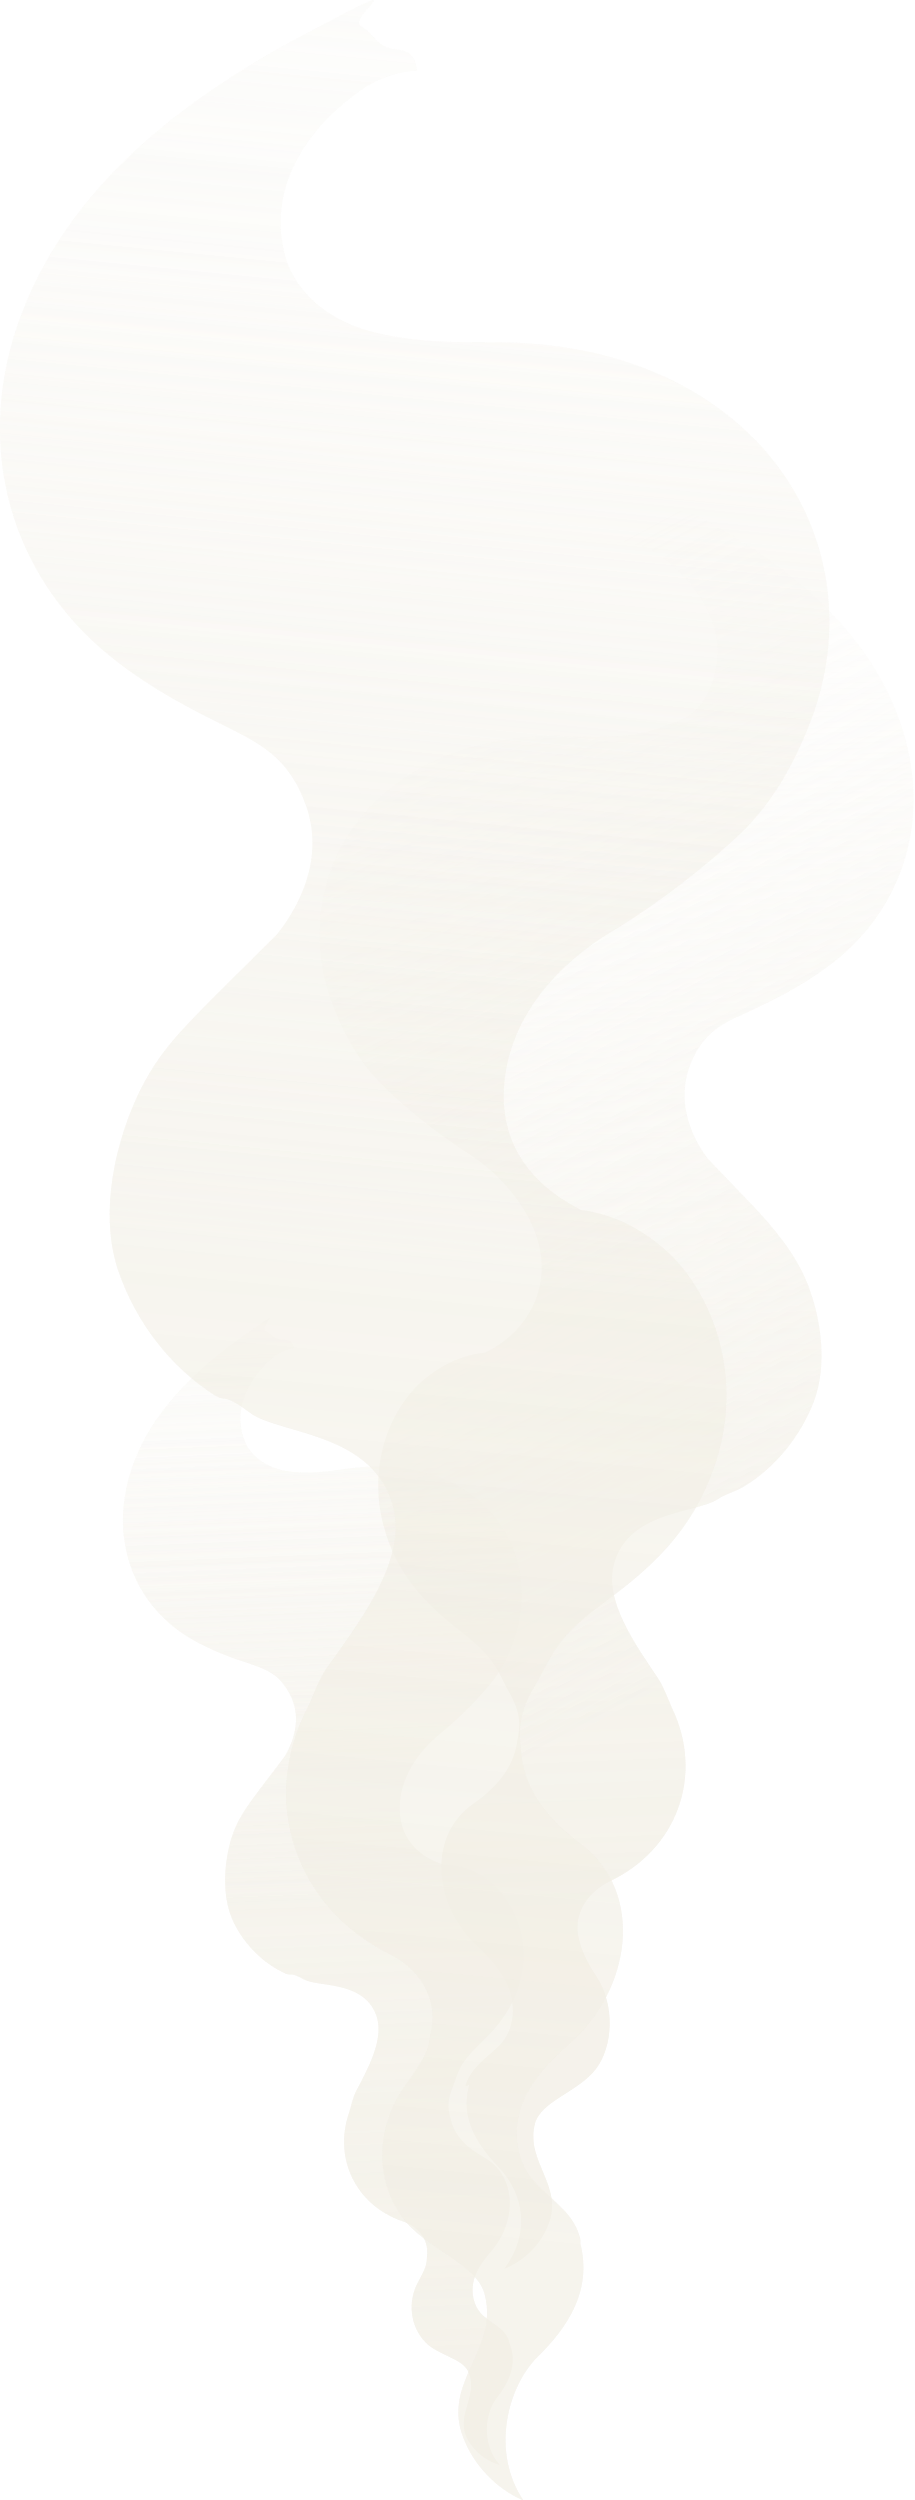
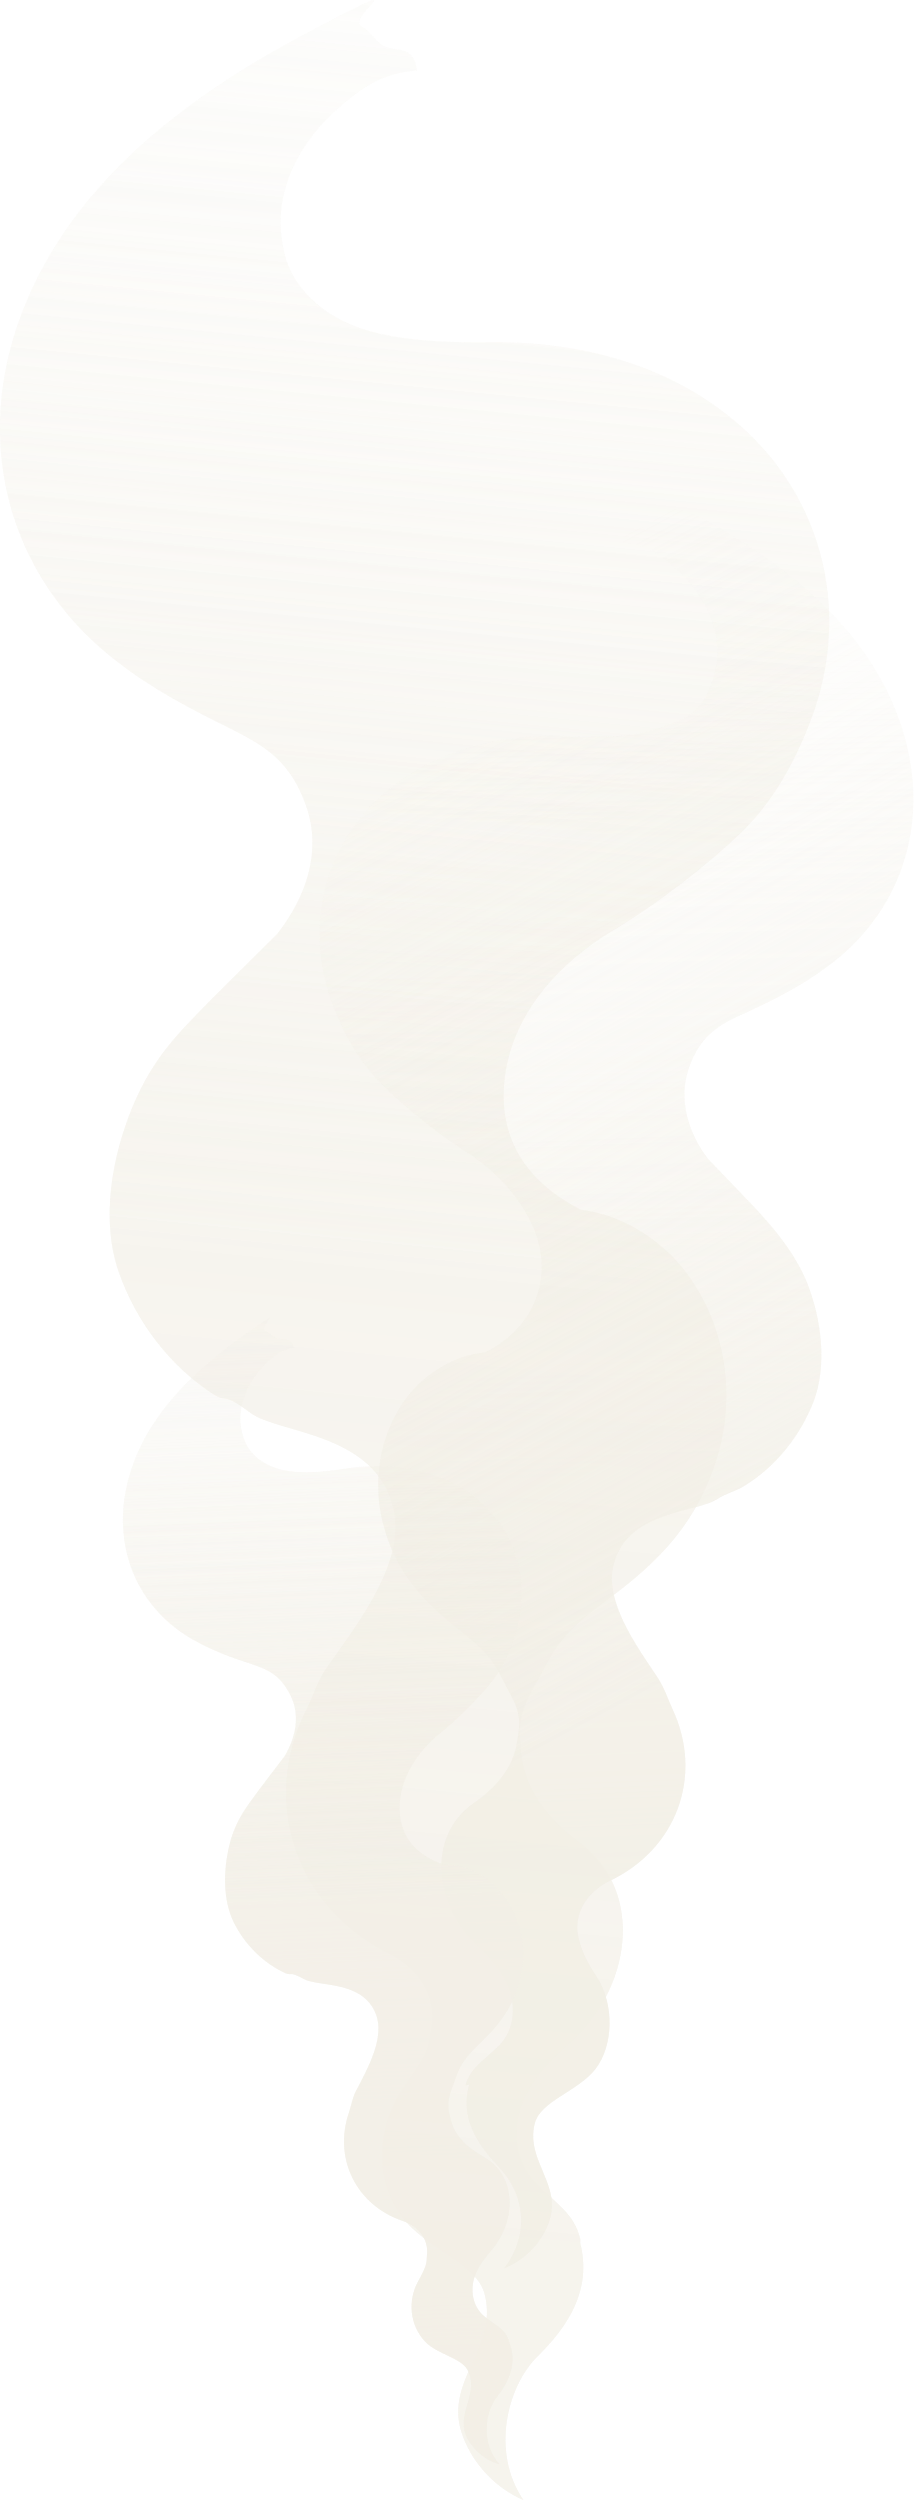
- <svg xmlns="http://www.w3.org/2000/svg" xmlns:xlink="http://www.w3.org/1999/xlink" version="1.1" viewBox="0 0 192.9 527.3">
+ <svg xmlns="http://www.w3.org/2000/svg" version="1.1" viewBox="0 0 192.7 527.4">
  <defs>
    <style>
      .st0 {
-         fill: url(#_名称未設定グラデーション_2);
+         fill: url(#_名称未設定グラデーション_4);
+         opacity: .8;
      }

      .st0, .st1, .st2 {
        isolation: isolate;
+       }
+ 
+       .st1 {
+         fill: url(#_名称未設定グラデーション_6);
+         opacity: .8;
+       }
+ 
+       .st2 {
+         fill: url(#_名称未設定グラデーション_2);
+       }
+ 
+       .st2, .st3 {
        opacity: .7;
      }

-       .st1 {
+       .st4 {
+         fill: url(#_名称未設定グラデーション_5);
+       }
+ 
+       .st5 {
        fill: url(#_名称未設定グラデーション_3);
      }

-       .st2 {
-         fill: url(#_名称未設定グラデーション_32);
-       }
- 
-       .st3 {
+       .st6 {
        opacity: .8;
      }

-       .st4 {
-         opacity: .8;
-       }
- 
-       .st5 {
-         opacity: .7;
-       }
- 
-       .st6 {
-         fill: url(#_名称未設定グラデーション_31);
-       }
- 
      .st7 {
-         fill: url(#_名称未設定グラデーション_84);
-       }
- 
-       .st8 {
-         fill: url(#_名称未設定グラデーション_81);
+         fill: url(#_名称未設定グラデーション);
      }
    </style>
-     <linearGradient id="_名称未設定グラデーション_81" data-name="名称未設定グラデーション 81" x1="149" y1="412.3" x2="149" y2="119.4" gradientTransform="translate(-26 5.7) rotate(-2.3)" gradientUnits="userSpaceOnUse">
+     <linearGradient id="_名称未設定グラデーション" data-name="名称未設定グラデーション" x1="142.4" y1="107.7" x2="142.4" y2="400.6" gradientTransform="translate(1.3 525) rotate(-2.3) scale(1 -1)" gradientUnits="userSpaceOnUse">
      <stop offset="0" stop-color="#f2efe6" />
      <stop offset="1" stop-color="#fff" stop-opacity="0" />
    </linearGradient>
-     <linearGradient id="_名称未設定グラデーション_2" data-name="名称未設定グラデーション 2" x1="175.9" y1="186.7" x2="79.1" y2="385.3" gradientTransform="translate(-4.5 536.9) rotate(-2.3) scale(1 -1)" gradientUnits="userSpaceOnUse">
+     <linearGradient id="_名称未設定グラデーション_3" data-name="名称未設定グラデーション 3" x1="74.5" y1="25.3" x2="74.5" y2="218.8" gradientTransform="translate(1.3 525) rotate(-2.3) scale(1 -1)" gradientUnits="userSpaceOnUse">
+       <stop offset="0" stop-color="#f2efe6" />
+       <stop offset="1" stop-color="#f2efe6" stop-opacity=".1" />
+     </linearGradient>
+     <linearGradient id="_名称未設定グラデーション_5" data-name="名称未設定グラデーション 5" x1="102.6" y1="82.4" x2="102.6" y2="496.8" gradientTransform="translate(-57.8 541.1) rotate(5.6) scale(1 -1)" gradientUnits="userSpaceOnUse">
+       <stop offset="0" stop-color="#f2efe6" />
+       <stop offset="1" stop-color="#f2efe6" stop-opacity=".1" />
+     </linearGradient>
+     <linearGradient id="_名称未設定グラデーション_6" data-name="名称未設定グラデーション 6" x1="102.4" y1="551.3" x2="102.4" y2="267.8" gradientTransform="translate(24.2 -293) rotate(5.6)" gradientUnits="userSpaceOnUse">
+       <stop offset="0" stop-color="#f2efe6" />
+       <stop offset="1" stop-color="#f2efe6" stop-opacity=".1" />
+       <stop offset="1" stop-color="#000" />
+     </linearGradient>
+     <linearGradient id="_名称未設定グラデーション_2" data-name="名称未設定グラデーション 2" x1="169.3" y1="663.2" x2="72.5" y2="464.6" gradientTransform="translate(-32.1 -312.5) rotate(-2.3)" gradientUnits="userSpaceOnUse">
      <stop offset="0" stop-color="#f2efe6" />
      <stop offset="1" stop-color="#f2efe6" stop-opacity="0" />
      <stop offset="1" stop-color="#000" />
    </linearGradient>
-     <linearGradient id="_名称未設定グラデーション_84" data-name="名称未設定グラデーション 84" x1="80.9" y1="494.7" x2="80.9" y2="301.2" gradientTransform="translate(-26 5.7) rotate(-2.3)" gradientUnits="userSpaceOnUse">
-       <stop offset="0" stop-color="#f2efe6" />
-       <stop offset="1" stop-color="#f2efe6" stop-opacity=".1" />
-     </linearGradient>
-     <linearGradient id="_名称未設定グラデーション_3" data-name="名称未設定グラデーション 3" x1="80.9" y1="132.4" x2="80.9" y2="264.8" gradientTransform="translate(-4.5 536.9) rotate(-2.3) scale(1 -1)" gradientUnits="userSpaceOnUse">
+     <linearGradient id="_名称未設定グラデーション_4" data-name="名称未設定グラデーション 4" x1="74.4" y1="717.4" x2="74.4" y2="585" gradientTransform="translate(-32.1 -312.5) rotate(-2.3)" gradientUnits="userSpaceOnUse">
      <stop offset="0" stop-color="#f2efe6" />
      <stop offset="1" stop-color="#f2efe6" stop-opacity=".1" />
      <stop offset="1" stop-color="#000" />
    </linearGradient>
-     <linearGradient id="_名称未設定グラデーション_31" data-name="名称未設定グラデーション 31" x1="88.1" y1="465.9" x2="88.1" y2="51.5" gradientTransform="translate(10 -3.1) rotate(5.6)" gradientUnits="userSpaceOnUse">
-       <stop offset="0" stop-color="#f2efe6" />
-       <stop offset="1" stop-color="#f2efe6" stop-opacity=".1" />
-     </linearGradient>
-     <linearGradient id="_名称未設定グラデーション_32" data-name="名称未設定グラデーション 3" x1="88.1" y1="270.2" x2="88.1" y2="553.7" gradientTransform="translate(-41.7 526) rotate(5.6) scale(1 -1)" xlink:href="#_名称未設定グラデーション_3" />
  </defs>
-   <g id="smoke2">
-     <g id="smoke21" data-name="smoke2" class="st4">
-       <path class="st8" d="M99,439.7c-2,7,1.6,12.5,6,17.2,5.9,6.1,6.7,14.5,1.4,21.6,4.2-1.7,7.6-5.1,9.2-9.2,3.4-8.2-4.8-13.2-2.8-21.3,1.2-4.8,9-6.7,12.8-11.5,3.8-4.9,4.1-13.7.2-19.6-1.8-2.7-3.3-5.5-3.9-8.8-.8-5,2.4-9.2,6.7-11.3,14.2-6.7,19.9-22.3,13.2-36.4-1-2.2-1.6-4.2-3-6.4-4.9-7.3-11.4-16.4-9.3-24.1,3-11.3,17.4-10.7,21.9-13.7,1.8-1.2,3.6-1.5,5.4-2.6,6.7-4,12.1-10.7,14.9-18.1,2.8-7.5,1.6-17.2-1.4-24.8-2.6-6.4-7-11.6-11.6-16.5l-9.4-9.8c-4.2-5.6-6.3-12.6-3.9-19.3,2.4-6.7,6.4-9,11.4-11.2,6.3-2.9,12.1-5.8,17.5-9.8,15.5-11.2,21.7-29.5,16.7-48.1-5.8-21.4-23.2-35.8-42.2-46.4-2.4-1.3-6.4-3.1-8.8-1.6s-2.3,3.1-5,3.3-3.1,1.1-3.6,3.2c5.5.5,8.8,3.2,12.4,6.7,5.6,5.7,9.1,13.3,6.8,21.4-2.4,8.1-6,9-11.1,10.8-6.3,2.3-12.5,2.1-19.2,1.9-12.7-.6-25.5,2-35.9,9.4-15.3,10.7-20.7,29.3-14.5,46.6,2.3,6.2,5.4,12,9.9,16.7s11.9,10.8,18.8,15.2c6.9,4.3,14.7,12.8,15.6,22.4.7,8.4-4,15.9-11.9,19.7-5,.5-9.5,2.7-13.6,6.3-7.9,7.5-10.6,19.3-7.9,29.8s8.6,16.6,16.3,22.6c7.7,6,7.7,8.3,10.4,13.1,2.7,4.8,2.1,7.2,1.6,10.3-.8,5.7-4.8,10-9.2,13-10.1,7.1-8.2,21.9.9,30.2,2.4,2.2,4.6,4.6,6,7.6,2.1,4.2,2,9.8-1.5,13.3-2.5,2.5-5.9,4.5-7.1,8.4h.3Z" />
-       <path class="st0" d="M99,439.7c-2,7,1.6,12.5,6,17.2,5.9,6.1,6.7,14.5,1.4,21.6,4.2-1.7,7.6-5.1,9.2-9.2,3.4-8.2-4.8-13.2-2.8-21.3,1.2-4.8,9-6.7,12.8-11.5,3.8-4.9,4.1-13.7.2-19.6-1.8-2.7-3.3-5.5-3.9-8.8-.8-5,2.4-9.2,6.7-11.3,14.2-6.7,19.9-22.3,13.2-36.4-1-2.2-1.6-4.2-3-6.4-4.9-7.3-11.4-16.4-9.3-24.1,3-11.3,17.4-10.7,21.9-13.7,1.8-1.2,3.6-1.5,5.4-2.6,6.7-4,12.1-10.7,14.9-18.1,2.8-7.5,1.6-17.2-1.4-24.8-2.6-6.4-7-11.6-11.6-16.5l-9.4-9.8c-4.2-5.6-6.3-12.6-3.9-19.3,2.4-6.7,6.4-9,11.4-11.2,6.3-2.9,12.1-5.8,17.5-9.8,15.5-11.2,21.7-29.5,16.7-48.1-5.8-21.4-23.2-35.8-42.2-46.4-2.4-1.3-6.4-3.1-8.8-1.6s-2.3,3.1-5,3.3-3.1,1.1-3.6,3.2c5.5.5,8.8,3.2,12.4,6.7,5.6,5.7,9.1,13.3,6.8,21.4-2.4,8.1-6,9-11.1,10.8-6.3,2.3-12.5,2.1-19.2,1.9-12.7-.6-25.5,2-35.9,9.4-15.3,10.7-20.7,29.3-14.5,46.6,2.3,6.2,5.4,12,9.9,16.7s11.9,10.8,18.8,15.2c6.9,4.3,14.7,12.8,15.6,22.4.7,8.4-4,15.9-11.9,19.7-5,.5-9.5,2.7-13.6,6.3-7.9,7.5-10.6,19.3-7.9,29.8s8.6,16.6,16.3,22.6c7.7,6,7.7,8.3,10.4,13.1,2.7,4.8,2.1,7.2,1.6,10.3-.8,5.7-4.8,10-9.2,13-10.1,7.1-8.2,21.9.9,30.2,2.4,2.2,4.6,4.6,6,7.6,2.1,4.2,2,9.8-1.5,13.3-2.5,2.5-5.9,4.5-7.1,8.4h.3Z" />
+   <g id="Smoke1">
+     <g id="smoke2">
+       <g id="smoke21" class="st6">
+         <path class="st7" d="M99,439.7c-2,7,1.6,12.5,6,17.2,5.9,6.1,6.7,14.5,1.4,21.6,4.2-1.7,7.6-5.1,9.2-9.2,3.4-8.2-4.8-13.2-2.8-21.3,1.2-4.8,9-6.7,12.8-11.5,3.8-4.9,4.1-13.7.2-19.6-1.8-2.7-3.3-5.5-3.9-8.8-.8-5,2.4-9.2,6.7-11.3,14.2-6.7,19.9-22.3,13.2-36.4-1-2.2-1.6-4.2-3-6.4-4.9-7.3-11.4-16.4-9.3-24.1,3-11.3,17.4-10.7,21.9-13.7,1.8-1.2,3.6-1.5,5.4-2.6,6.7-4,12.1-10.7,14.9-18.1,2.8-7.5,1.6-17.2-1.4-24.8-2.6-6.4-7-11.6-11.6-16.5l-9.4-9.8c-4.2-5.6-6.3-12.6-3.9-19.3,2.4-6.7,6.4-9,11.4-11.2,6.3-2.9,12.1-5.8,17.5-9.8,15.5-11.2,21.7-29.5,16.7-48.1-5.8-21.4-23.2-35.8-42.2-46.4-2.4-1.3-6.4-3.1-8.8-1.6s-2.3,3.1-5,3.3-3.1,1.1-3.6,3.2c5.5.5,8.8,3.2,12.4,6.7,5.6,5.7,9.1,13.3,6.8,21.4-2.4,8.1-6,9-11.1,10.8-6.3,2.3-12.5,2.1-19.2,1.9-12.7-.6-25.5,2-35.9,9.4-15.3,10.7-20.7,29.3-14.5,46.6,2.3,6.2,5.4,12,9.9,16.7s11.9,10.8,18.8,15.2c6.9,4.3,14.7,12.8,15.6,22.4.7,8.4-4,15.9-11.9,19.7-5,.5-9.5,2.7-13.6,6.3-7.9,7.5-10.6,19.3-7.9,29.8s8.6,16.6,16.3,22.6c7.7,6,7.7,8.3,10.4,13.1,2.7,4.8,2.1,7.2,1.6,10.3-.8,5.7-4.8,10-9.2,13-10.1,7.1-8.2,21.9.9,30.2,2.4,2.2,4.6,4.6,6,7.6,2.1,4.2,2,9.8-1.5,13.3s-5.9,4.5-7.1,8.4h.3l.5-.2Z" />
+       </g>
+     </g>
+     <g id="smoke3">
+       <g id="smoke31" class="st6">
+         <path class="st5" d="M107.4,494.1c1.8,4.4,0,8.3-2.6,11.6s-3.3,9.9.6,14.2c-2.8-.8-5.3-2.8-6.7-5.3-2.8-5.1,2.2-9,.2-14.1-1.1-3.1-6.4-3.6-9.2-6.5-3.3-3.5-3.7-8.7-1.5-12.7s1.7-3.9,1.9-6c.2-3.3-2.2-5.8-5.2-6.8-9.7-3.3-14.6-13.1-11.3-22.8.5-1.5.7-2.9,1.4-4.4,2.7-5.1,6.2-11.5,4.3-16.4-2.8-7.2-12.1-5.7-15.2-7.4s-2.4-.7-3.8-1.2c-4.7-2.1-8.7-6.1-11-10.8s-2.2-11-.9-16.3,3.7-8.1,6.3-11.7l5.4-7.1c2.3-4,3.3-8.6,1.1-12.9s-4.8-5.3-8.3-6.5c-4.4-1.4-8.3-2.9-12.2-5.1-10.9-6.2-16.3-17.7-14.4-30.1,2.2-14.3,12.5-25,24.1-33.4s4-2.5,5.6-1.7,1.8,1.8,3.5,1.8,2.1.5,2.6,1.8c-3.6.7-5.5,2.7-7.6,5.2-3.3,4.1-4.9,9.3-2.9,14.4,1.3,3.3,4.5,5.4,8,6.2s8.3.5,12.7-.2c8.3-1.3,16.8-.6,24.1,3.4,10.7,5.9,15.7,17.6,12.9,29.4-1,4.2-2.6,8.2-5.2,11.6s-7,7.9-11.2,11.3c-4.8,3.9-8.6,9.5-8.6,15.8s3.8,10.1,9.2,11.9c3.3,0,6.3,1,9.3,3.1,5.7,4.4,8.4,11.9,7.4,18.8s-4.3,11.4-9,15.9-4.5,6-5.8,9.3-.8,4.8-.3,6.8c.9,3.7,3.9,6.1,6.9,7.8,7.1,3.9,7,13.6,1.6,19.8-1.4,1.7-2.7,3.3-3.4,5.3-1.1,2.9-.5,6.5,1.9,8.5s4.2,2.5,5.2,5v.4h0Z" />
+       </g>
+       <g id="smoke32" class="st3">
+         <path class="st4" d="M122.4,473.2c2.5,9.9-2.6,17.6-9,23.9s-9.9,20.1-3,30.3c-5.8-2.5-10.5-7.5-12.7-13.3-4.5-11.6,7.4-18.4,4.6-29.9-1.5-6.8-12.4-9.6-17.5-16.6-6.1-8.3-5.2-19.4.5-27.5,5.7-8,4.8-7.7,5.7-12.1,1.3-7-3-13-9-15.9-19.7-9.9-27.2-32.1-17.3-51.6,1.6-3.1,2.3-6,4.3-8.8,7.2-10.1,16.6-22.5,14-33.5-3.8-16.1-24.1-15.7-30.1-20.1-6-4.5-4.9-2.2-7.6-3.8-9.3-5.9-16.6-15.4-20.3-26.1-3.7-10.7-1.5-24,3-34.8s10.2-16,16.9-22.9l13.6-13.5c6.1-7.8,9.4-17.4,6.1-26.9s-8.7-12.7-15.6-16.2c-8.8-4.3-16.8-8.5-24.4-14.4C3.4,123.2-4.9,97.2,2.8,71.3,11.8,41.6,36.7,21.9,63.7,7.5c27-14.4,9.2-4,12.5-2,3.2,2,3.2,4.4,6.9,4.8s4.4,1.7,4.9,4.6c-7.8.5-12.5,4.2-17.6,8.8-8.3,7.8-13.2,18.3-10.4,29.7,1.8,7.5,8,12.8,15.1,15.5s17.5,3.4,27,3.3c17.9-.4,35.8,3.7,50,14.3,21.1,15.6,28.2,41.9,18.7,66.1-3.4,8.7-7.9,16.7-14.5,23.1-6.7,6.4-17.1,14.7-27,20.6-11.4,6.8-21.1,17.5-22.8,30.9-1.7,13.4,5.1,22.4,16,28,7,.9,13.2,4.1,18.9,9.4,10.8,10.9,14.3,27.6,10.1,42.1s-12.6,22.9-23.7,31c-11.1,8.2-11.2,11.4-15.1,18.1s-3.1,10-2.7,14.4c.9,8.1,6.4,14.2,12.4,18.6,13.8,10.4,10.7,31-2.4,42.4-3.5,3.1-6.6,6.2-8.8,10.3-3.2,5.9-3.1,13.7,1.6,18.7s8.2,6.6,9.6,12.1v.9Z" />
+         <path class="st1" d="M122.4,473.2c2.5,9.9-2.6,17.6-9,23.9s-9.9,20.1-3,30.3c-5.8-2.5-10.5-7.5-12.7-13.3-4.5-11.6,7.4-18.4,4.6-29.9-1.5-6.8-12.4-9.6-17.5-16.6-6.1-8.3-5.2-19.4.5-27.5,5.7-8,4.8-7.7,5.7-12.1,1.3-7-3-13-9-15.9-19.7-9.9-27.2-32.1-17.3-51.6,1.6-3.1,2.3-6,4.3-8.8,7.2-10.1,16.6-22.5,14-33.5-3.8-16.1-24.1-15.7-30.1-20.1-6-4.5-4.9-2.2-7.6-3.8-9.3-5.9-16.6-15.4-20.3-26.1-3.7-10.7-1.5-24,3-34.8s10.2-16,16.9-22.9l13.6-13.5c6.1-7.8,9.4-17.4,6.1-26.9s-8.7-12.7-15.6-16.2c-8.8-4.3-16.8-8.5-24.4-14.4C3.4,123.2-4.9,97.2,2.8,71.3,11.8,41.6,36.7,21.9,63.7,7.5c27-14.4,9.2-4,12.5-2,3.2,2,3.2,4.4,6.9,4.8s4.4,1.7,4.9,4.6c-7.8.5-12.5,4.2-17.6,8.8-8.3,7.8-13.2,18.3-10.4,29.7,1.8,7.5,8,12.8,15.1,15.5s17.5,3.4,27,3.3c17.9-.4,35.8,3.7,50,14.3,21.1,15.6,28.2,41.9,18.7,66.1-3.4,8.7-7.9,16.7-14.5,23.1-6.7,6.4-17.1,14.7-27,20.6-11.4,6.8-21.1,17.5-22.8,30.9-1.7,13.4,5.1,22.4,16,28,7,.9,13.2,4.1,18.9,9.4,10.8,10.9,14.3,27.6,10.1,42.1s-12.6,22.9-23.7,31c-11.1,8.2-11.2,11.4-15.1,18.1s-3.1,10-2.7,14.4c.9,8.1,6.4,14.2,12.4,18.6,13.8,10.4,10.7,31-2.4,42.4-3.5,3.1-6.6,6.2-8.8,10.3-3.2,5.9-3.1,13.7,1.6,18.7s8.2,6.6,9.6,12.1v.9Z" />
+       </g>
    </g>
  </g>
-   <g id="smoke3">
-     <g id="smoke31" data-name="smoke3" class="st3">
-       <path class="st7" d="M107.4,494.1c1.8,4.4,0,8.3-2.6,11.6s-3.3,9.9.6,14.2c-2.8-.8-5.3-2.8-6.7-5.3-2.8-5.1,2.2-9,.2-14.1-1.1-3.1-6.4-3.6-9.2-6.5-3.3-3.5-3.7-8.7-1.5-12.7s1.7-3.9,1.9-6c.2-3.3-2.2-5.8-5.2-6.8-9.7-3.3-14.6-13.1-11.3-22.8.5-1.5.7-2.9,1.4-4.4,2.7-5.1,6.2-11.5,4.3-16.4-2.8-7.2-12.1-5.7-15.2-7.4s-2.4-.7-3.8-1.2c-4.7-2.1-8.7-6.1-11-10.8s-2.2-11-.9-16.3,3.7-8.1,6.3-11.7l5.4-7.1c2.3-4,3.3-8.6,1.1-12.9s-4.8-5.3-8.3-6.5c-4.4-1.4-8.3-2.9-12.2-5.1-10.9-6.2-16.3-17.7-14.4-30.1,2.2-14.3,12.5-25,24.1-33.4,11.6-8.4,4-2.5,5.6-1.7s1.8,1.8,3.5,1.8,2.1.5,2.6,1.8c-3.6.7-5.5,2.7-7.6,5.2-3.3,4.1-4.9,9.3-2.9,14.4,1.3,3.3,4.5,5.4,8,6.2s8.3.5,12.7-.2c8.3-1.3,16.8-.6,24.1,3.4,10.7,5.9,15.7,17.6,12.9,29.4-1,4.2-2.6,8.2-5.2,11.6s-7,7.9-11.2,11.3c-4.8,3.9-8.6,9.5-8.6,15.8s3.8,10.1,9.2,11.9c3.3,0,6.3,1,9.3,3.1,5.7,4.4,8.4,11.9,7.4,18.8-1,6.9-4.3,11.4-9,15.9s-4.5,6-5.8,9.3-.8,4.8-.3,6.8c.9,3.7,3.9,6.1,6.9,7.8,7.1,3.9,7,13.6,1.6,19.8-1.4,1.7-2.7,3.3-3.4,5.3-1.1,2.9-.5,6.5,1.9,8.5s4.2,2.5,5.2,5v.4Z" />
-       <path class="st1" d="M107.4,494.1c1.8,4.4,0,8.3-2.6,11.6s-3.3,9.9.6,14.2c-2.8-.8-5.3-2.8-6.7-5.3-2.8-5.1,2.2-9,.2-14.1-1.1-3.1-6.4-3.6-9.2-6.5-3.3-3.5-3.7-8.7-1.5-12.7s1.7-3.9,1.9-6c.2-3.3-2.2-5.8-5.2-6.8-9.7-3.3-14.6-13.1-11.3-22.8.5-1.5.7-2.9,1.4-4.4,2.7-5.1,6.2-11.5,4.3-16.4-2.8-7.2-12.1-5.7-15.2-7.4s-2.4-.7-3.8-1.2c-4.7-2.1-8.7-6.1-11-10.8s-2.2-11-.9-16.3,3.7-8.1,6.3-11.7l5.4-7.1c2.3-4,3.3-8.6,1.1-12.9s-4.8-5.3-8.3-6.5c-4.4-1.4-8.3-2.9-12.2-5.1-10.9-6.2-16.3-17.7-14.4-30.1,2.2-14.3,12.5-25,24.1-33.4,11.6-8.4,4-2.5,5.6-1.7s1.8,1.8,3.5,1.8,2.1.5,2.6,1.8c-3.6.7-5.5,2.7-7.6,5.2-3.3,4.1-4.9,9.3-2.9,14.4,1.3,3.3,4.5,5.4,8,6.2s8.3.5,12.7-.2c8.3-1.3,16.8-.6,24.1,3.4,10.7,5.9,15.7,17.6,12.9,29.4-1,4.2-2.6,8.2-5.2,11.6s-7,7.9-11.2,11.3c-4.8,3.9-8.6,9.5-8.6,15.8s3.8,10.1,9.2,11.9c3.3,0,6.3,1,9.3,3.1,5.7,4.4,8.4,11.9,7.4,18.8-1,6.9-4.3,11.4-9,15.9s-4.5,6-5.8,9.3-.8,4.8-.3,6.8c.9,3.7,3.9,6.1,6.9,7.8,7.1,3.9,7,13.6,1.6,19.8-1.4,1.7-2.7,3.3-3.4,5.3-1.1,2.9-.5,6.5,1.9,8.5s4.2,2.5,5.2,5v.4Z" />
-     </g>
-     <g id="smoke32" data-name="smoke3" class="st5">
-       <path class="st6" d="M122.4,473.2c2.5,9.9-2.6,17.6-9,23.9-6.4,6.3-9.9,20.1-3,30.3-5.8-2.5-10.5-7.5-12.7-13.3-4.5-11.6,7.4-18.4,4.6-29.9-1.5-6.8-12.4-9.6-17.5-16.6-6.1-8.3-5.2-19.4.5-27.5,5.7-8,4.8-7.7,5.7-12.1,1.3-7-3-13-9-15.9-19.7-9.9-27.2-32.1-17.3-51.6,1.6-3.1,2.3-6,4.3-8.8,7.2-10.1,16.6-22.5,14-33.5-3.8-16.1-24.1-15.7-30.1-20.1-6-4.5-4.9-2.2-7.6-3.8-9.3-5.9-16.6-15.4-20.3-26.1-3.7-10.7-1.5-24,3-34.8s10.2-16,16.9-22.9l13.6-13.5c6.1-7.8,9.4-17.4,6.1-26.9s-8.7-12.7-15.6-16.2c-8.8-4.3-16.8-8.5-24.4-14.4C3.4,123.2-4.9,97.2,2.8,71.3,11.8,41.6,36.7,21.9,63.7,7.5c27-14.4,9.2-4,12.5-2,3.2,2,3.2,4.4,6.9,4.8s4.4,1.7,4.9,4.6c-7.8.5-12.5,4.2-17.6,8.8-8.3,7.8-13.2,18.3-10.4,29.7,1.8,7.5,8,12.8,15.1,15.5s17.5,3.4,27,3.3c17.9-.4,35.8,3.7,50,14.3,21.1,15.6,28.2,41.9,18.7,66.1-3.4,8.7-7.9,16.7-14.5,23.1-6.7,6.4-17.1,14.7-27,20.6-11.4,6.8-21.1,17.5-22.8,30.9-1.7,13.4,5.1,22.4,16,28,7,.9,13.2,4.1,18.9,9.4,10.8,10.9,14.3,27.6,10.1,42.1s-12.6,22.9-23.7,31c-11.1,8.2-11.2,11.4-15.1,18.1s-3.1,10-2.7,14.4c.9,8.1,6.4,14.2,12.4,18.6,13.8,10.4,10.7,31-2.4,42.4-3.5,3.1-6.6,6.2-8.8,10.3-3.2,5.9-3.1,13.7,1.6,18.7s8.2,6.6,9.6,12.1v.9Z" />
-       <path class="st2" d="M122.4,473.2c2.5,9.9-2.6,17.6-9,23.9-6.4,6.3-9.9,20.1-3,30.3-5.8-2.5-10.5-7.5-12.7-13.3-4.5-11.6,7.4-18.4,4.6-29.9-1.5-6.8-12.4-9.6-17.5-16.6-6.1-8.3-5.2-19.4.5-27.5,5.7-8,4.8-7.7,5.7-12.1,1.3-7-3-13-9-15.9-19.7-9.9-27.2-32.1-17.3-51.6,1.6-3.1,2.3-6,4.3-8.8,7.2-10.1,16.6-22.5,14-33.5-3.8-16.1-24.1-15.7-30.1-20.1-6-4.5-4.9-2.2-7.6-3.8-9.3-5.9-16.6-15.4-20.3-26.1-3.7-10.7-1.5-24,3-34.8s10.2-16,16.9-22.9l13.6-13.5c6.1-7.8,9.4-17.4,6.1-26.9s-8.7-12.7-15.6-16.2c-8.8-4.3-16.8-8.5-24.4-14.4C3.4,123.2-4.9,97.2,2.8,71.3,11.8,41.6,36.7,21.9,63.7,7.5c27-14.4,9.2-4,12.5-2,3.2,2,3.2,4.4,6.9,4.8s4.4,1.7,4.9,4.6c-7.8.5-12.5,4.2-17.6,8.8-8.3,7.8-13.2,18.3-10.4,29.7,1.8,7.5,8,12.8,15.1,15.5s17.5,3.4,27,3.3c17.9-.4,35.8,3.7,50,14.3,21.1,15.6,28.2,41.9,18.7,66.1-3.4,8.7-7.9,16.7-14.5,23.1-6.7,6.4-17.1,14.7-27,20.6-11.4,6.8-21.1,17.5-22.8,30.9-1.7,13.4,5.1,22.4,16,28,7,.9,13.2,4.1,18.9,9.4,10.8,10.9,14.3,27.6,10.1,42.1s-12.6,22.9-23.7,31c-11.1,8.2-11.2,11.4-15.1,18.1s-3.1,10-2.7,14.4c.9,8.1,6.4,14.2,12.4,18.6,13.8,10.4,10.7,31-2.4,42.4-3.5,3.1-6.6,6.2-8.8,10.3-3.2,5.9-3.1,13.7,1.6,18.7s8.2,6.6,9.6,12.1v.9Z" />
-     </g>
+   <g id="smoke22" data-name="smoke2">
+     <path class="st2" d="M99,439.7c-2,7,1.6,12.5,6,17.2,5.9,6.1,6.7,14.5,1.4,21.6,4.2-1.7,7.6-5.1,9.2-9.2,3.4-8.2-4.8-13.2-2.8-21.3,1.2-4.8,9-6.7,12.8-11.5,3.8-4.9,4.1-13.7.2-19.6-1.8-2.7-3.3-5.5-3.9-8.8-.8-5,2.4-9.2,6.7-11.3,14.2-6.7,19.9-22.3,13.2-36.4-1-2.2-1.6-4.2-3-6.4-4.9-7.3-11.4-16.4-9.3-24.1,3-11.3,17.4-10.7,21.9-13.7,1.8-1.2,3.6-1.5,5.4-2.6,6.7-4,12.1-10.7,14.9-18.1,2.8-7.5,1.6-17.2-1.4-24.8-2.6-6.4-7-11.6-11.6-16.5l-9.4-9.8c-4.2-5.6-6.3-12.6-3.9-19.3,2.4-6.7,6.4-9,11.4-11.2,6.3-2.9,12.1-5.8,17.5-9.8,15.5-11.2,21.7-29.5,16.7-48.1-5.8-21.4-23.2-35.8-42.2-46.4-2.4-1.3-6.4-3.1-8.8-1.6s-2.3,3.1-5,3.3-3.1,1.1-3.6,3.2c5.5.5,8.8,3.2,12.4,6.7,5.6,5.7,9.1,13.3,6.8,21.4-2.4,8.1-6,9-11.1,10.8-6.3,2.3-12.5,2.1-19.2,1.9-12.7-.6-25.5,2-35.9,9.4-15.3,10.7-20.7,29.3-14.5,46.6,2.3,6.2,5.4,12,9.9,16.7s11.9,10.8,18.8,15.2c6.9,4.3,14.7,12.8,15.6,22.4.7,8.4-4,15.9-11.9,19.7-5,.5-9.5,2.7-13.6,6.3-7.9,7.5-10.6,19.3-7.9,29.8s8.6,16.6,16.3,22.6c7.7,6,7.7,8.3,10.4,13.1,2.7,4.8,2.1,7.2,1.6,10.3-.8,5.7-4.8,10-9.2,13-10.1,7.1-8.2,21.9.9,30.2,2.4,2.2,4.6,4.6,6,7.6,2.1,4.2,2,9.8-1.5,13.3s-5.9,4.5-7.1,8.4h.3l.5-.2Z" />
+   </g>
+   <g id="smoke33" data-name="smoke3">
+     <path class="st0" d="M107.4,494.1c1.8,4.4,0,8.3-2.6,11.6s-3.3,9.9.6,14.2c-2.8-.8-5.3-2.8-6.7-5.3-2.8-5.1,2.2-9,.2-14.1-1.1-3.1-6.4-3.6-9.2-6.5-3.3-3.5-3.7-8.7-1.5-12.7s1.7-3.9,1.9-6c.2-3.3-2.2-5.8-5.2-6.8-9.7-3.3-14.6-13.1-11.3-22.8.5-1.5.7-2.9,1.4-4.4,2.7-5.1,6.2-11.5,4.3-16.4-2.8-7.2-12.1-5.7-15.2-7.4s-2.4-.7-3.8-1.2c-4.7-2.1-8.7-6.1-11-10.8s-2.2-11-.9-16.3,3.7-8.1,6.3-11.7l5.4-7.1c2.3-4,3.3-8.6,1.1-12.9s-4.8-5.3-8.3-6.5c-4.4-1.4-8.3-2.9-12.2-5.1-10.9-6.2-16.3-17.7-14.4-30.1,2.2-14.3,12.5-25,24.1-33.4s4-2.5,5.6-1.7,1.8,1.8,3.5,1.8,2.1.5,2.6,1.8c-3.6.7-5.5,2.7-7.6,5.2-3.3,4.1-4.9,9.3-2.9,14.4,1.3,3.3,4.5,5.4,8,6.2s8.3.5,12.7-.2c8.3-1.3,16.8-.6,24.1,3.4,10.7,5.9,15.7,17.6,12.9,29.4-1,4.2-2.6,8.2-5.2,11.6s-7,7.9-11.2,11.3c-4.8,3.9-8.6,9.5-8.6,15.8s3.8,10.1,9.2,11.9c3.3,0,6.3,1,9.3,3.1,5.7,4.4,8.4,11.9,7.4,18.8s-4.3,11.4-9,15.9-4.5,6-5.8,9.3-.8,4.8-.3,6.8c.9,3.7,3.9,6.1,6.9,7.8,7.1,3.9,7,13.6,1.6,19.8-1.4,1.7-2.7,3.3-3.4,5.3-1.1,2.9-.5,6.5,1.9,8.5s4.2,2.5,5.2,5v.4h0Z" />
  </g>
</svg>
